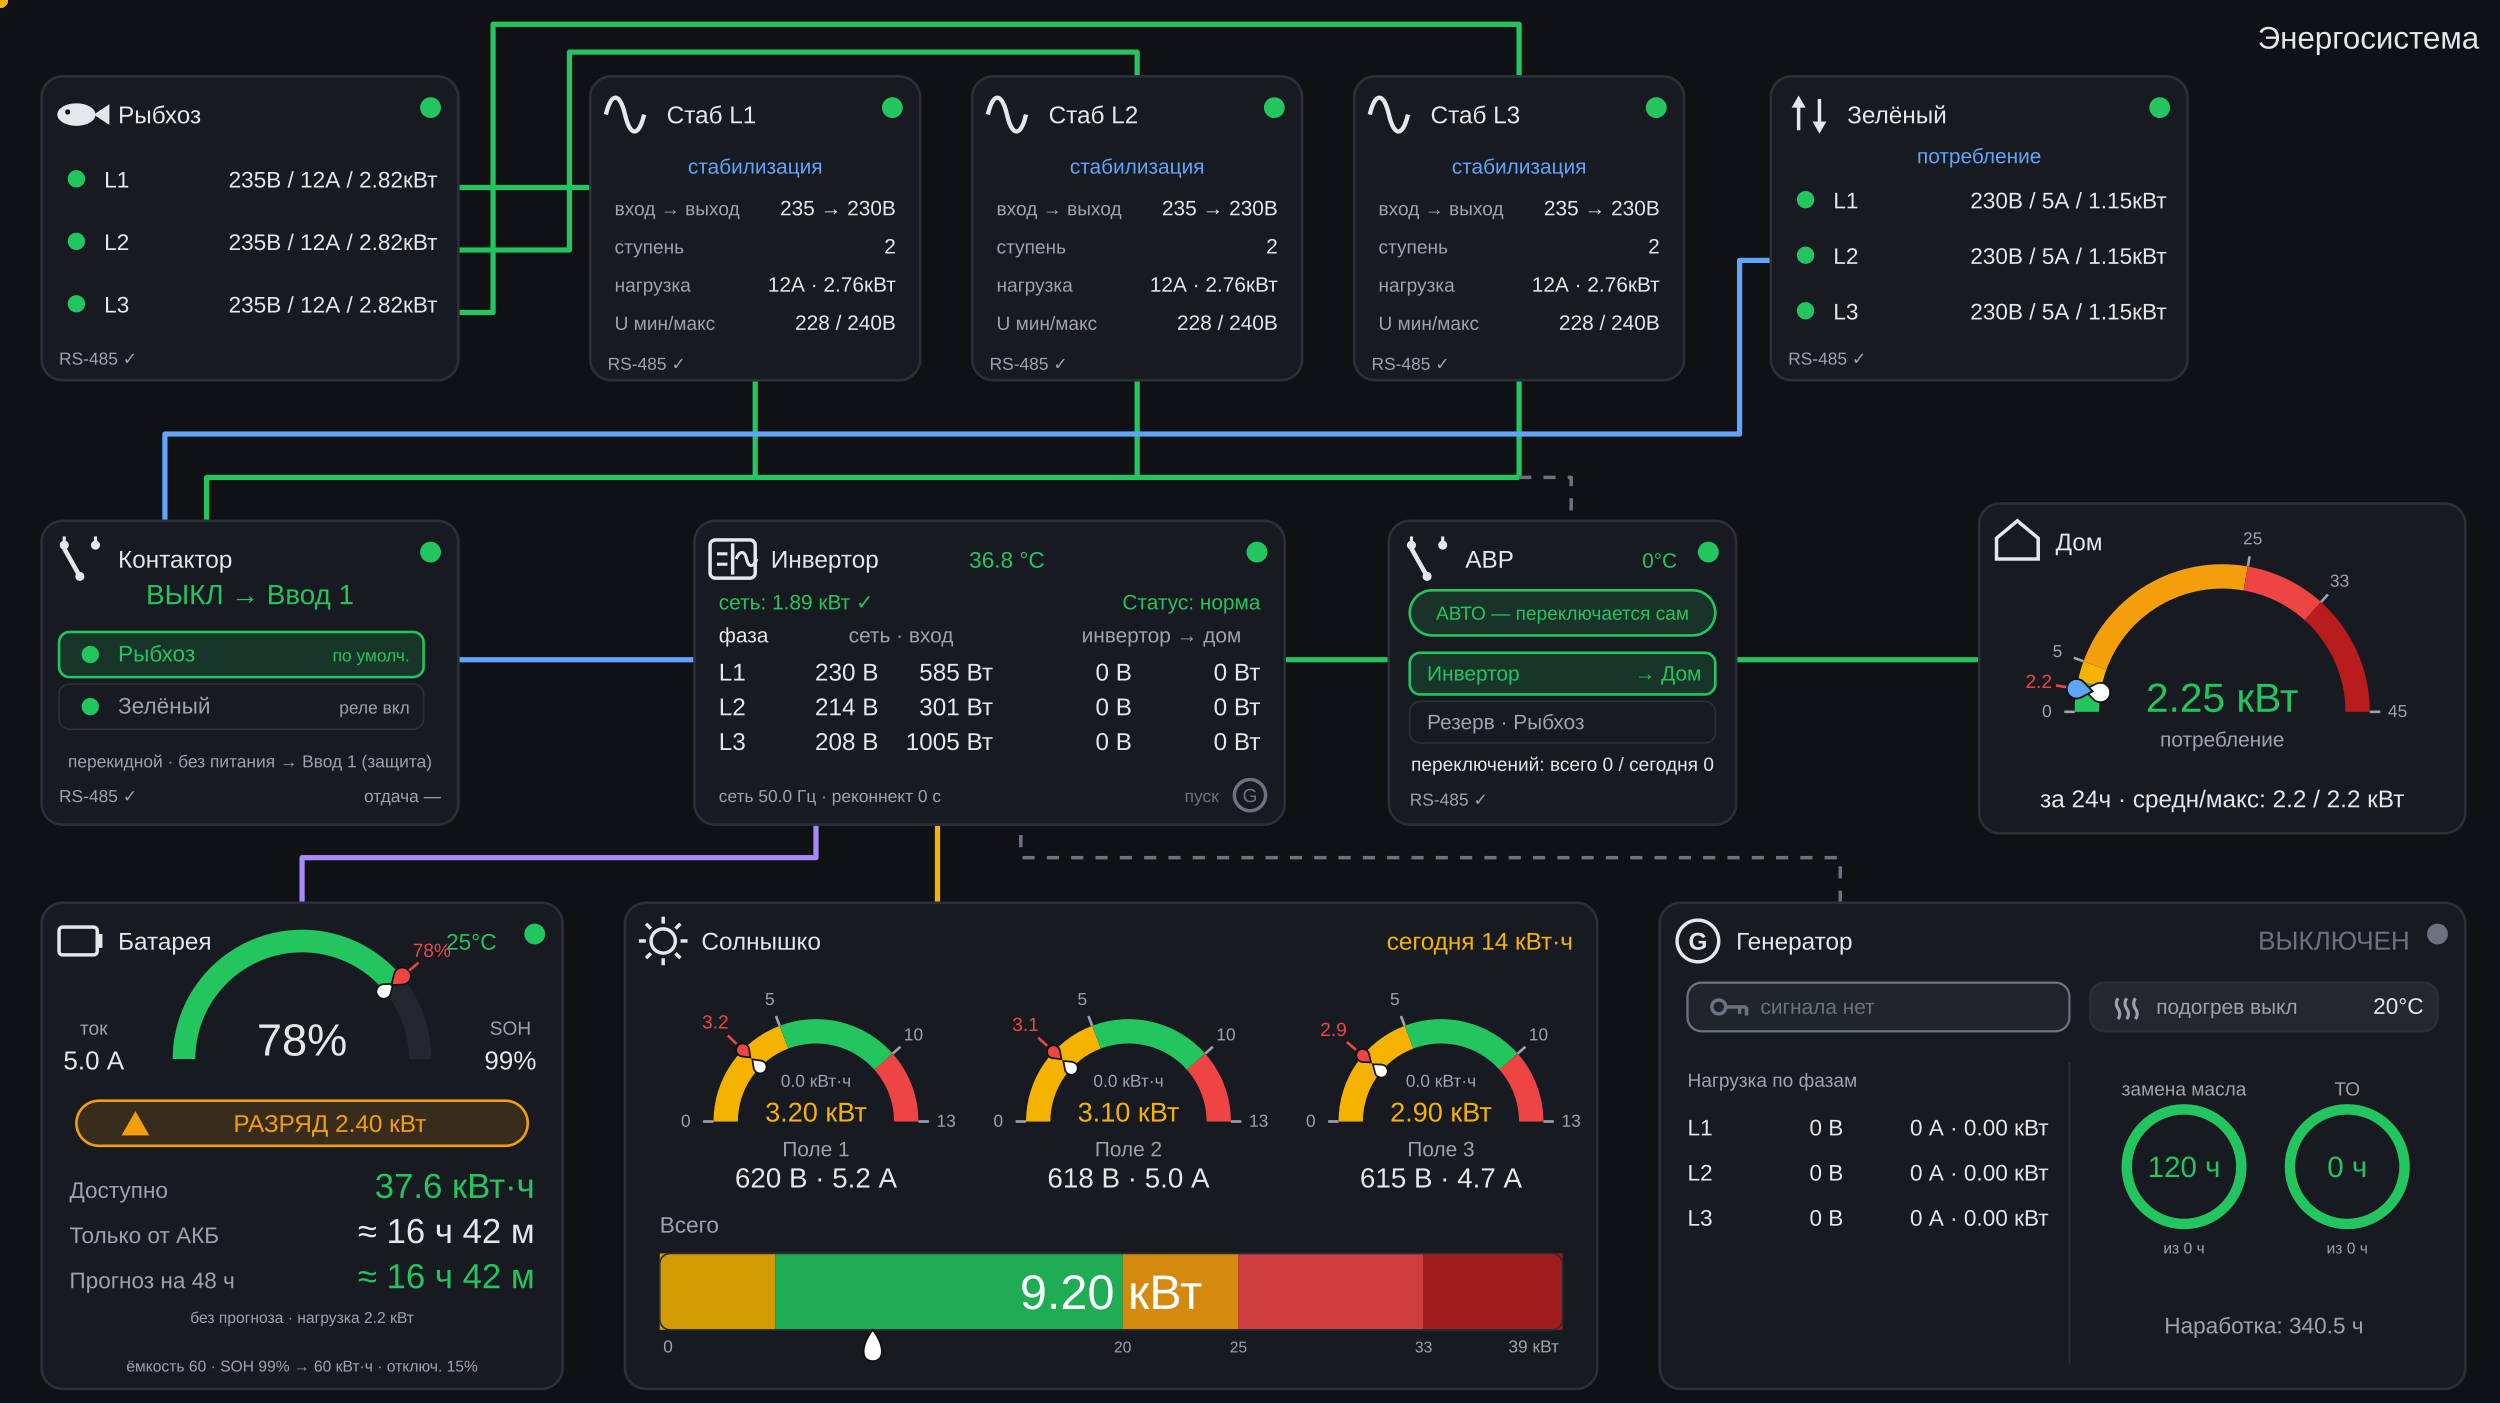
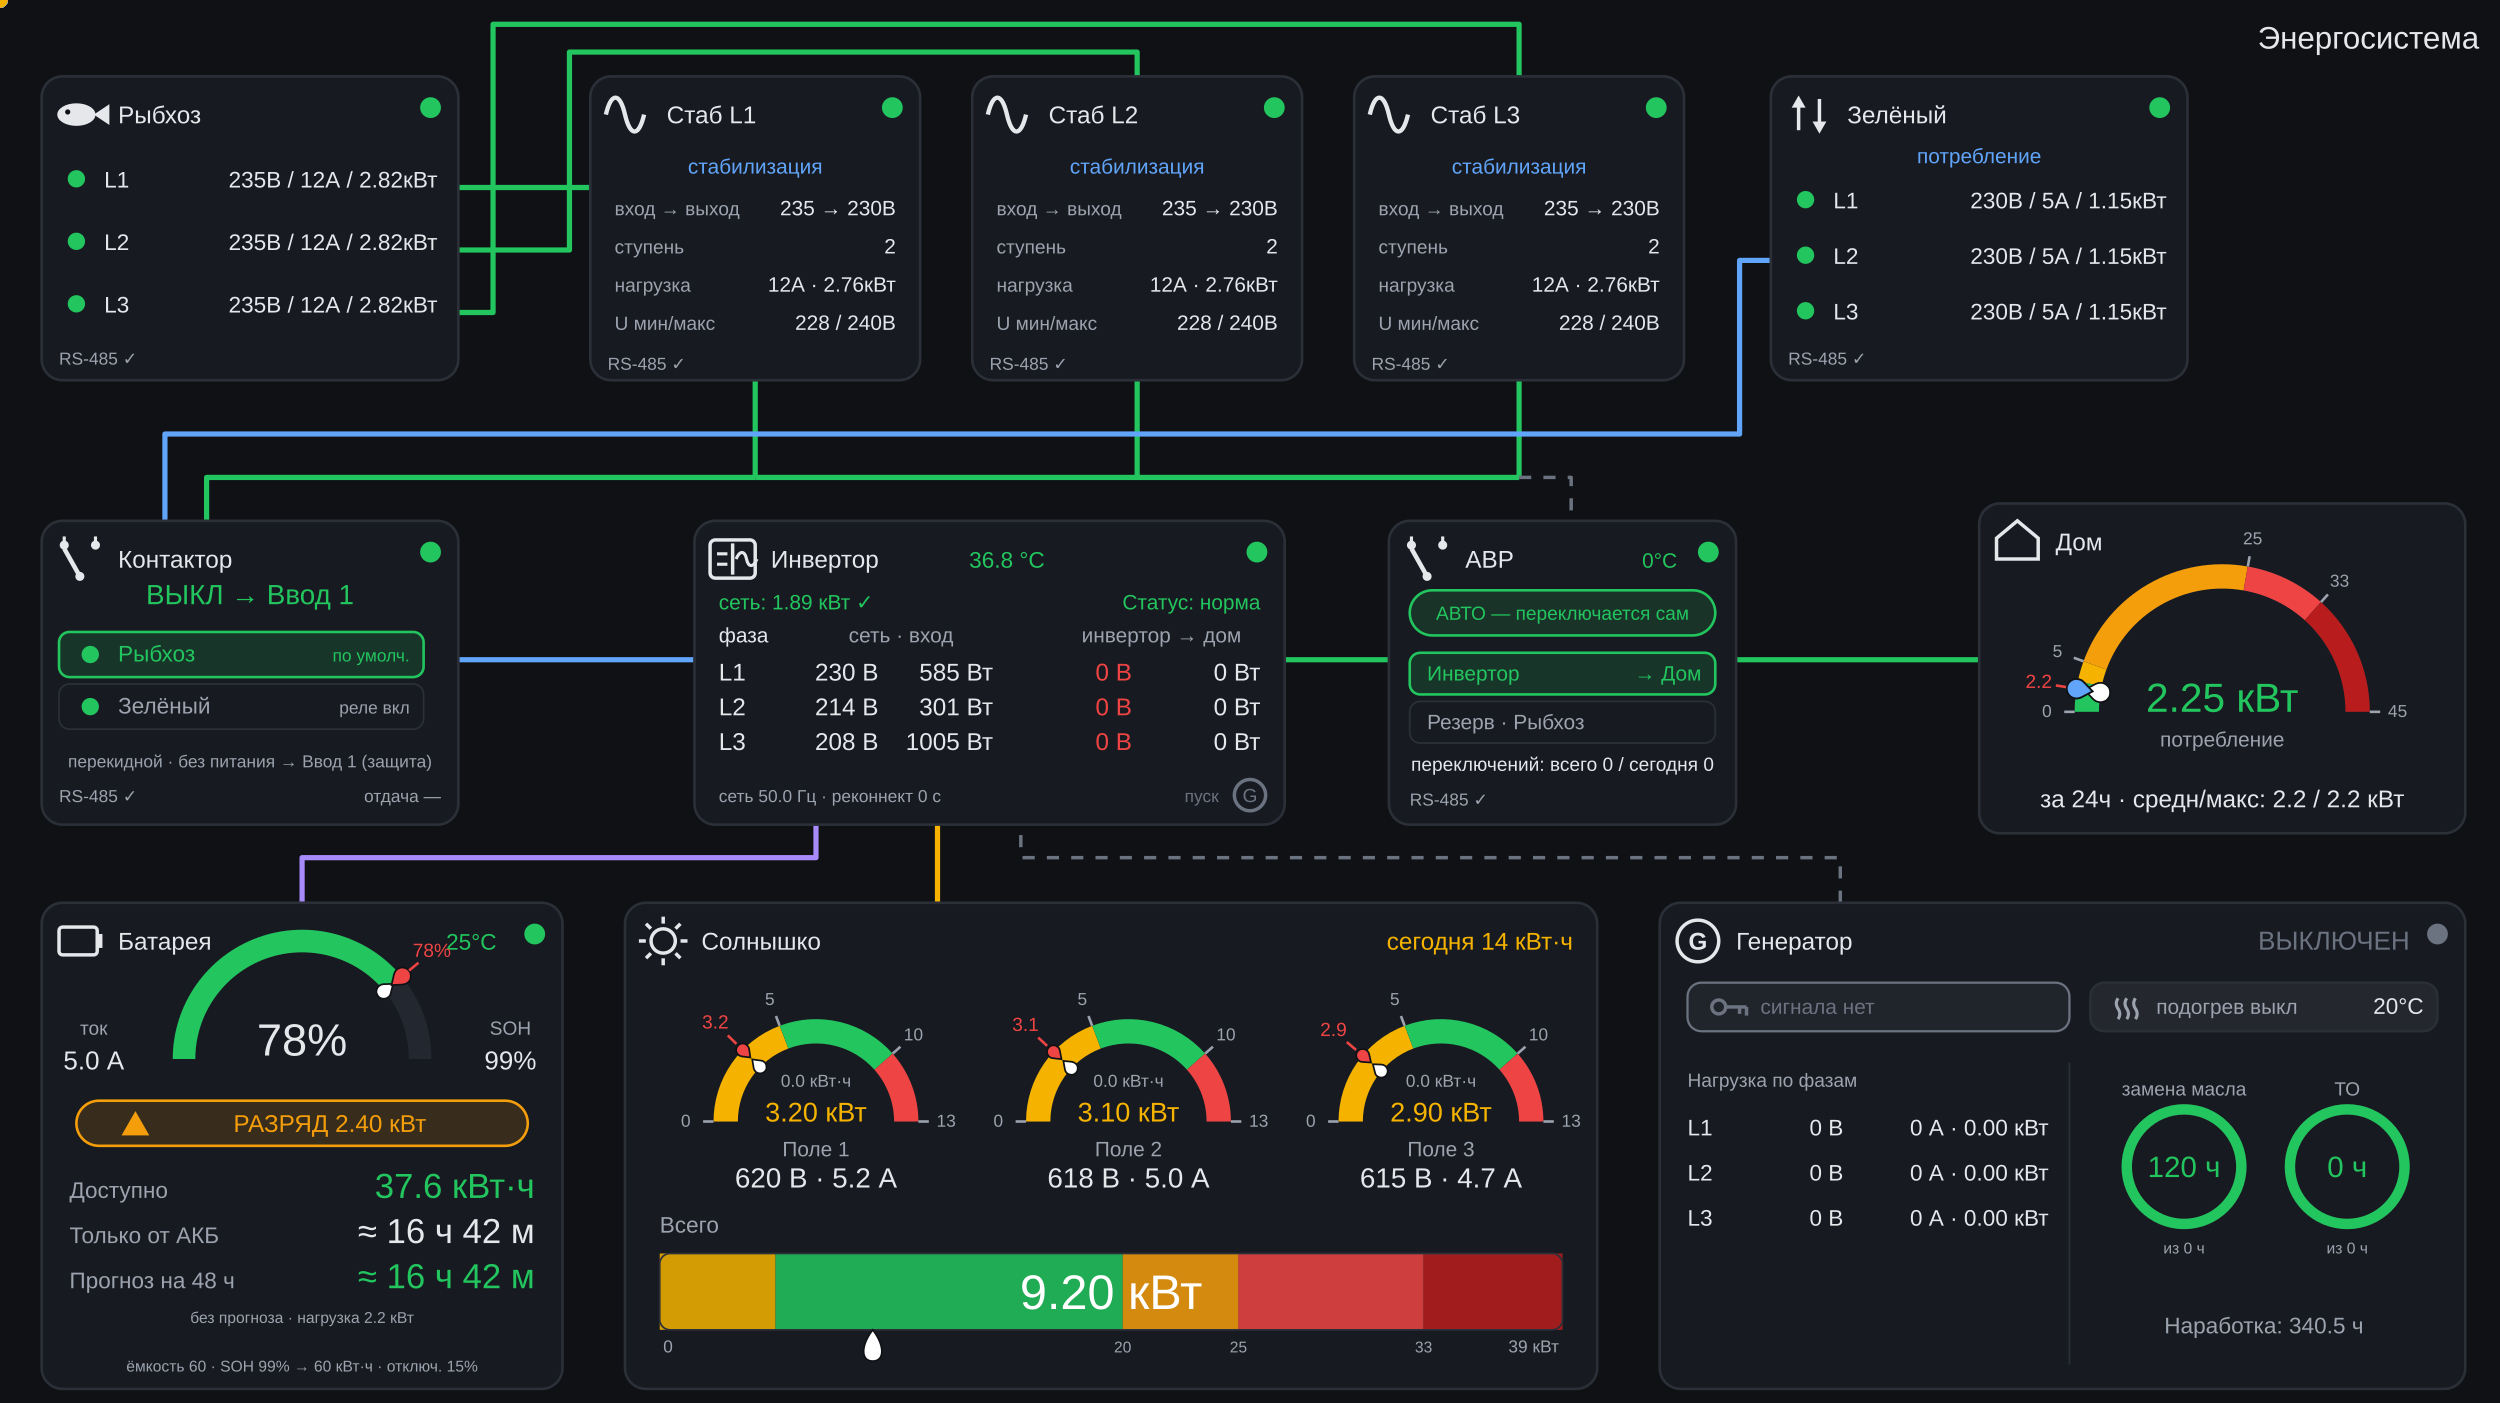
<svg xmlns="http://www.w3.org/2000/svg" viewBox="0 0 1440 808" font-family="Arial,Helvetica,sans-serif">
  <rect x="0" y="0" width="1440" height="830" fill="#0f1115" />
  <text x="1428" y="28" font-size="18" fill="#e5e7eb" text-anchor="end">Энергосистема</text>
  <polyline fill="none" stroke="#22c55e" stroke-width="3" stroke-linejoin="round" points="264,108 340,108 " />
  <circle r="4.5" fill="#22c55e">
    <animateMotion dur="1.46s" repeatCount="indefinite" begin="-0.00s" path="M 264,108 340,108" />
  </circle>
  <polyline fill="none" stroke="#22c55e" stroke-width="3" stroke-linejoin="round" points="264,144 328,144 328,30 655,30 655,44 " />
  <circle r="4.5" fill="#22c55e">
    <animateMotion dur="9.98s" repeatCount="indefinite" begin="-0.00s" path="M 264,144 328,144 328,30 655,30 655,44" />
  </circle>
  <circle r="4.5" fill="#22c55e">
    <animateMotion dur="9.98s" repeatCount="indefinite" begin="-2.00s" path="M 264,144 328,144 328,30 655,30 655,44" />
  </circle>
  <circle r="4.5" fill="#22c55e">
    <animateMotion dur="9.98s" repeatCount="indefinite" begin="-3.99s" path="M 264,144 328,144 328,30 655,30 655,44" />
  </circle>
  <circle r="4.5" fill="#22c55e">
    <animateMotion dur="9.98s" repeatCount="indefinite" begin="-5.99s" path="M 264,144 328,144 328,30 655,30 655,44" />
  </circle>
  <circle r="4.5" fill="#22c55e">
    <animateMotion dur="9.98s" repeatCount="indefinite" begin="-7.98s" path="M 264,144 328,144 328,30 655,30 655,44" />
  </circle>
  <polyline fill="none" stroke="#22c55e" stroke-width="3" stroke-linejoin="round" points="264,180 284,180 284,14 875,14 875,44 " />
  <circle r="4.5" fill="#22c55e">
    <animateMotion dur="15.52s" repeatCount="indefinite" begin="-0.00s" path="M 264,180 284,180 284,14 875,14 875,44" />
  </circle>
  <circle r="4.5" fill="#22c55e">
    <animateMotion dur="15.52s" repeatCount="indefinite" begin="-2.22s" path="M 264,180 284,180 284,14 875,14 875,44" />
  </circle>
  <circle r="4.5" fill="#22c55e">
    <animateMotion dur="15.52s" repeatCount="indefinite" begin="-4.43s" path="M 264,180 284,180 284,14 875,14 875,44" />
  </circle>
  <circle r="4.5" fill="#22c55e">
    <animateMotion dur="15.52s" repeatCount="indefinite" begin="-6.65s" path="M 264,180 284,180 284,14 875,14 875,44" />
  </circle>
  <circle r="4.5" fill="#22c55e">
    <animateMotion dur="15.52s" repeatCount="indefinite" begin="-8.87s" path="M 264,180 284,180 284,14 875,14 875,44" />
  </circle>
  <circle r="4.5" fill="#22c55e">
    <animateMotion dur="15.52s" repeatCount="indefinite" begin="-11.09s" path="M 264,180 284,180 284,14 875,14 875,44" />
  </circle>
  <circle r="4.5" fill="#22c55e">
    <animateMotion dur="15.52s" repeatCount="indefinite" begin="-13.30s" path="M 264,180 284,180 284,14 875,14 875,44" />
  </circle>
  <polyline fill="none" stroke="#22c55e" stroke-width="3" stroke-linejoin="round" points="435,219 435,275 " />
  <circle r="4.5" fill="#22c55e">
    <animateMotion dur="0.92s" repeatCount="indefinite" begin="-0.00s" path="M 435,219 435,275" />
  </circle>
  <polyline fill="none" stroke="#22c55e" stroke-width="3" stroke-linejoin="round" points="655,219 655,275 " />
  <circle r="4.5" fill="#22c55e">
    <animateMotion dur="0.92s" repeatCount="indefinite" begin="-0.00s" path="M 655,219 655,275" />
  </circle>
  <polyline fill="none" stroke="#22c55e" stroke-width="3" stroke-linejoin="round" points="875,219 875,275 " />
  <circle r="4.5" fill="#22c55e">
    <animateMotion dur="0.92s" repeatCount="indefinite" begin="-0.00s" path="M 875,219 875,275" />
  </circle>
  <polyline fill="none" stroke="#22c55e" stroke-width="3" stroke-linejoin="round" points="435,275 875,275 " />
  <polyline fill="none" stroke="#22c55e" stroke-width="3" stroke-linejoin="round" points="435,275 119,275 119,300 " />
  <circle r="4.5" fill="#22c55e">
    <animateMotion dur="5.59s" repeatCount="indefinite" begin="-0.00s" path="M 435,275 119,275 119,300" />
  </circle>
  <circle r="4.5" fill="#22c55e">
    <animateMotion dur="5.59s" repeatCount="indefinite" begin="-1.86s" path="M 435,275 119,275 119,300" />
  </circle>
  <circle r="4.5" fill="#22c55e">
    <animateMotion dur="5.59s" repeatCount="indefinite" begin="-3.73s" path="M 435,275 119,275 119,300" />
  </circle>
  <polyline fill="none" stroke="#6b7280" stroke-width="2" stroke-linejoin="round" stroke-dasharray="7 7" points="875,275 905,275 905,300 " />
  <polyline fill="none" stroke="#60a5fa" stroke-width="3" stroke-linejoin="round" points="1020,150 1002,150 1002,250 95,250 95,300 " />
  <circle r="4.5" fill="#60a5fa">
    <animateMotion dur="20.67s" repeatCount="indefinite" begin="-0.00s" path="M 1020,150 1002,150 1002,250 95,250 95,300" />
  </circle>
  <circle r="4.5" fill="#60a5fa">
    <animateMotion dur="20.67s" repeatCount="indefinite" begin="-2.07s" path="M 1020,150 1002,150 1002,250 95,250 95,300" />
  </circle>
  <circle r="4.5" fill="#60a5fa">
    <animateMotion dur="20.67s" repeatCount="indefinite" begin="-4.13s" path="M 1020,150 1002,150 1002,250 95,250 95,300" />
  </circle>
  <circle r="4.5" fill="#60a5fa">
    <animateMotion dur="20.67s" repeatCount="indefinite" begin="-6.20s" path="M 1020,150 1002,150 1002,250 95,250 95,300" />
  </circle>
  <circle r="4.5" fill="#60a5fa">
    <animateMotion dur="20.67s" repeatCount="indefinite" begin="-8.27s" path="M 1020,150 1002,150 1002,250 95,250 95,300" />
  </circle>
  <circle r="4.5" fill="#60a5fa">
    <animateMotion dur="20.67s" repeatCount="indefinite" begin="-10.34s" path="M 1020,150 1002,150 1002,250 95,250 95,300" />
  </circle>
  <circle r="4.5" fill="#60a5fa">
    <animateMotion dur="20.67s" repeatCount="indefinite" begin="-12.40s" path="M 1020,150 1002,150 1002,250 95,250 95,300" />
  </circle>
  <circle r="4.5" fill="#60a5fa">
    <animateMotion dur="20.67s" repeatCount="indefinite" begin="-14.47s" path="M 1020,150 1002,150 1002,250 95,250 95,300" />
  </circle>
  <circle r="4.5" fill="#60a5fa">
    <animateMotion dur="20.67s" repeatCount="indefinite" begin="-16.54s" path="M 1020,150 1002,150 1002,250 95,250 95,300" />
  </circle>
  <circle r="4.5" fill="#60a5fa">
    <animateMotion dur="20.67s" repeatCount="indefinite" begin="-18.61s" path="M 1020,150 1002,150 1002,250 95,250 95,300" />
  </circle>
  <polyline fill="none" stroke="#60a5fa" stroke-width="3" stroke-linejoin="round" points="264,380 400,380 " />
  <circle r="4.5" fill="#60a5fa">
    <animateMotion dur="2.62s" repeatCount="indefinite" begin="-0.00s" path="M 264,380 400,380" />
  </circle>
  <polyline fill="none" stroke="#22c55e" stroke-width="3" stroke-linejoin="round" points="740,380 800,380 " />
  <circle r="4.5" fill="#22c55e">
    <animateMotion dur="0.86s" repeatCount="indefinite" begin="-0.00s" path="M 740,380 800,380" />
  </circle>
  <polyline fill="none" stroke="#22c55e" stroke-width="3" stroke-linejoin="round" points="1000,380 1140,380 " />
  <circle r="4.5" fill="#22c55e">
    <animateMotion dur="2.30s" repeatCount="indefinite" begin="-0.00s" path="M 1000,380 1140,380" />
  </circle>
  <polyline fill="none" stroke="#a78bfa" stroke-width="3" stroke-linejoin="round" points="174,520 174,494 470,494 470,475 " />
  <circle r="4.5" fill="#a78bfa">
    <animateMotion dur="6.13s" repeatCount="indefinite" begin="-0.00s" path="M 174,520 174,494 470,494 470,475" />
  </circle>
  <circle r="4.5" fill="#a78bfa">
    <animateMotion dur="6.13s" repeatCount="indefinite" begin="-2.04s" path="M 174,520 174,494 470,494 470,475" />
  </circle>
  <circle r="4.5" fill="#a78bfa">
    <animateMotion dur="6.13s" repeatCount="indefinite" begin="-4.09s" path="M 174,520 174,494 470,494 470,475" />
  </circle>
  <polyline fill="none" stroke="#f5b300" stroke-width="3" stroke-linejoin="round" points="540,520 540,475 " />
  <circle r="4.5" fill="#f5b300">
    <animateMotion dur="0.39s" repeatCount="indefinite" begin="-0.00s" path="M 540,520 540,475" />
  </circle>
  <polyline fill="none" stroke="#6b7280" stroke-width="2" stroke-linejoin="round" stroke-dasharray="7 7" points="1060,520 1060,494 588,494 588,475 " />
  <rect x="24" y="44" width="240" height="175" rx="12" fill="#171a20" stroke="#2b2f38" stroke-width="1.5" />
  <g fill="#e5e7eb">
    <ellipse cx="44" cy="66" rx="11" ry="6.5" />
    <polygon points="54,66 63,60 63,72" />
  </g>
  <circle cx="39" cy="64.5" r="1.5" fill="#0f1115" />
  <text x="68" y="71" font-size="14" fill="#e5e7eb" text-anchor="start">Рыбхоз</text>
  <circle cx="248" cy="62" r="6" fill="#22c55e" />
  <circle cx="44" cy="103" r="5" fill="#22c55e" />
  <text x="60" y="108" font-size="13" fill="#e5e7eb" text-anchor="start">L1</text>
  <text x="252" y="108" font-size="13" fill="#e5e7eb" text-anchor="end">235В / 12А / 2.82кВт</text>
  <circle cx="44" cy="139" r="5" fill="#22c55e" />
  <text x="60" y="144" font-size="13" fill="#e5e7eb" text-anchor="start">L2</text>
  <text x="252" y="144" font-size="13" fill="#e5e7eb" text-anchor="end">235В / 12А / 2.82кВт</text>
  <circle cx="44" cy="175" r="5" fill="#22c55e" />
  <text x="60" y="180" font-size="13" fill="#e5e7eb" text-anchor="start">L3</text>
  <text x="252" y="180" font-size="13" fill="#e5e7eb" text-anchor="end">235В / 12А / 2.82кВт</text>
  <text x="34" y="210" font-size="10" fill="#9ca3af" text-anchor="start">RS-485 ✓</text>
  <rect x="340" y="44" width="190" height="175" rx="12" fill="#171a20" stroke="#2b2f38" stroke-width="1.5" />
  <path d="M 349 66 c 3,-13 8,-13 11,0 c 3,13 8,13 11,0" fill="none" stroke="#e5e7eb" stroke-width="2.5" />
  <text x="384" y="71" font-size="14" fill="#e5e7eb" text-anchor="start">Стаб L1</text>
  <circle cx="514" cy="62" r="6" fill="#22c55e" />
  <text x="350" y="213" font-size="10" fill="#9ca3af" text-anchor="start">RS-485 ✓</text>
  <text x="435" y="100" font-size="12" fill="#60a5fa" text-anchor="middle">стабилизация</text>
  <text x="354" y="124" font-size="11" fill="#9ca3af" text-anchor="start">вход → выход</text>
  <text x="516" y="124" font-size="12" fill="#e5e7eb" text-anchor="end">235 → 230В</text>
  <text x="354" y="146" font-size="11" fill="#9ca3af" text-anchor="start">ступень</text>
  <text x="516" y="146" font-size="12" fill="#e5e7eb" text-anchor="end">2</text>
  <text x="354" y="168" font-size="11" fill="#9ca3af" text-anchor="start">нагрузка</text>
  <text x="516" y="168" font-size="12" fill="#e5e7eb" text-anchor="end">12А · 2.76кВт</text>
  <text x="354" y="190" font-size="11" fill="#9ca3af" text-anchor="start">U мин/макс</text>
  <text x="516" y="190" font-size="12" fill="#e5e7eb" text-anchor="end">228 / 240В</text>
  <rect x="560" y="44" width="190" height="175" rx="12" fill="#171a20" stroke="#2b2f38" stroke-width="1.5" />
  <path d="M 569 66 c 3,-13 8,-13 11,0 c 3,13 8,13 11,0" fill="none" stroke="#e5e7eb" stroke-width="2.5" />
  <text x="604" y="71" font-size="14" fill="#e5e7eb" text-anchor="start">Стаб L2</text>
  <circle cx="734" cy="62" r="6" fill="#22c55e" />
  <text x="570" y="213" font-size="10" fill="#9ca3af" text-anchor="start">RS-485 ✓</text>
  <text x="655" y="100" font-size="12" fill="#60a5fa" text-anchor="middle">стабилизация</text>
  <text x="574" y="124" font-size="11" fill="#9ca3af" text-anchor="start">вход → выход</text>
  <text x="736" y="124" font-size="12" fill="#e5e7eb" text-anchor="end">235 → 230В</text>
  <text x="574" y="146" font-size="11" fill="#9ca3af" text-anchor="start">ступень</text>
  <text x="736" y="146" font-size="12" fill="#e5e7eb" text-anchor="end">2</text>
  <text x="574" y="168" font-size="11" fill="#9ca3af" text-anchor="start">нагрузка</text>
  <text x="736" y="168" font-size="12" fill="#e5e7eb" text-anchor="end">12А · 2.76кВт</text>
  <text x="574" y="190" font-size="11" fill="#9ca3af" text-anchor="start">U мин/макс</text>
  <text x="736" y="190" font-size="12" fill="#e5e7eb" text-anchor="end">228 / 240В</text>
  <rect x="780" y="44" width="190" height="175" rx="12" fill="#171a20" stroke="#2b2f38" stroke-width="1.5" />
  <path d="M 789 66 c 3,-13 8,-13 11,0 c 3,13 8,13 11,0" fill="none" stroke="#e5e7eb" stroke-width="2.5" />
  <text x="824" y="71" font-size="14" fill="#e5e7eb" text-anchor="start">Стаб L3</text>
  <circle cx="954" cy="62" r="6" fill="#22c55e" />
  <text x="790" y="213" font-size="10" fill="#9ca3af" text-anchor="start">RS-485 ✓</text>
  <text x="875" y="100" font-size="12" fill="#60a5fa" text-anchor="middle">стабилизация</text>
  <text x="794" y="124" font-size="11" fill="#9ca3af" text-anchor="start">вход → выход</text>
  <text x="956" y="124" font-size="12" fill="#e5e7eb" text-anchor="end">235 → 230В</text>
  <text x="794" y="146" font-size="11" fill="#9ca3af" text-anchor="start">ступень</text>
  <text x="956" y="146" font-size="12" fill="#e5e7eb" text-anchor="end">2</text>
  <text x="794" y="168" font-size="11" fill="#9ca3af" text-anchor="start">нагрузка</text>
  <text x="956" y="168" font-size="12" fill="#e5e7eb" text-anchor="end">12А · 2.76кВт</text>
  <text x="794" y="190" font-size="11" fill="#9ca3af" text-anchor="start">U мин/макс</text>
  <text x="956" y="190" font-size="12" fill="#e5e7eb" text-anchor="end">228 / 240В</text>
  <rect x="1020" y="44" width="240" height="175" rx="12" fill="#171a20" stroke="#2b2f38" stroke-width="1.5" />
  <line x1="1036" y1="75" x2="1036" y2="60" stroke="#e5e7eb" stroke-width="2" />
  <polygon points="1036,55 1032,62 1040,62" fill="#e5e7eb" />
  <line x1="1048" y1="57" x2="1048" y2="72" stroke="#e5e7eb" stroke-width="2" />
  <polygon points="1048,77 1052,70 1044,70" fill="#e5e7eb" />
  <text x="1064" y="71" font-size="14" fill="#e5e7eb" text-anchor="start">Зелёный</text>
  <circle cx="1244" cy="62" r="6" fill="#22c55e" />
  <text x="1140" y="94" font-size="12" fill="#60a5fa" text-anchor="middle">потребление</text>
  <circle cx="1040" cy="115" r="5" fill="#22c55e" />
  <text x="1056" y="120" font-size="13" fill="#e5e7eb" text-anchor="start">L1</text>
  <text x="1248" y="120" font-size="13" fill="#e5e7eb" text-anchor="end">230В / 5А / 1.15кВт</text>
  <circle cx="1040" cy="147" r="5" fill="#22c55e" />
  <text x="1056" y="152" font-size="13" fill="#e5e7eb" text-anchor="start">L2</text>
  <text x="1248" y="152" font-size="13" fill="#e5e7eb" text-anchor="end">230В / 5А / 1.15кВт</text>
  <circle cx="1040" cy="179" r="5" fill="#22c55e" />
  <text x="1056" y="184" font-size="13" fill="#e5e7eb" text-anchor="start">L3</text>
  <text x="1248" y="184" font-size="13" fill="#e5e7eb" text-anchor="end">230В / 5А / 1.15кВт</text>
  <text x="1030" y="210" font-size="10" fill="#9ca3af" text-anchor="start">RS-485 ✓</text>
  <rect x="24" y="300" width="240" height="175" rx="12" fill="#171a20" stroke="#2b2f38" stroke-width="1.5" />
  <circle cx="37" cy="314" r="2.6" fill="#e5e7eb" />
  <circle cx="55" cy="314" r="2.6" fill="#e5e7eb" />
  <circle cx="46" cy="332" r="2.6" fill="#e5e7eb" />
  <line x1="37" y1="314" x2="37" y2="309" stroke="#e5e7eb" stroke-width="1.8" />
  <line x1="55" y1="314" x2="55" y2="309" stroke="#e5e7eb" stroke-width="1.8" />
  <line x1="46" y1="332" x2="37" y2="316" stroke="#e5e7eb" stroke-width="2.6" />
  <text x="68" y="327" font-size="14" fill="#e5e7eb" text-anchor="start">Контактор</text>
  <circle cx="248" cy="318" r="6" fill="#22c55e" />
  <text x="144" y="348" font-size="16" fill="#22c55e" text-anchor="middle">ВЫКЛ → Ввод 1</text>
  <rect x="34" y="364" width="210" height="26" rx="6" fill="#22c55e" fill-opacity="0.16" stroke="#22c55e" stroke-width="1.5" />
  <circle cx="52" cy="377" r="5" fill="#22c55e" />
  <text x="68" y="381" font-size="13" fill="#22c55e" text-anchor="start">Рыбхоз</text>
  <text x="236" y="381" font-size="10" fill="#22c55e" text-anchor="end">по умолч.</text>
  <rect x="34" y="394" width="210" height="26" rx="6" fill="none" stroke="#2b2f38" stroke-width="1" />
  <circle cx="52" cy="407" r="5" fill="#22c55e" />
  <text x="68" y="411" font-size="13" fill="#9ca3af" text-anchor="start">Зелёный</text>
  <text x="236" y="411" font-size="10" fill="#9ca3af" text-anchor="end">реле вкл</text>
  <text x="144" y="442" font-size="10" fill="#9ca3af" text-anchor="middle">перекидной · без питания → Ввод 1 (защита)</text>
  <text x="34" y="462" font-size="10" fill="#9ca3af" text-anchor="start">RS-485 ✓</text>
  <text x="254" y="462" font-size="10" fill="#9ca3af" text-anchor="end">отдача —</text>
  <rect x="400" y="300" width="340" height="175" rx="12" fill="#171a20" stroke="#2b2f38" stroke-width="1.5" />
  <rect x="409" y="311" width="26" height="22" rx="3" fill="none" stroke="#e5e7eb" stroke-width="2" />
  <line x1="422" y1="313" x2="422" y2="331" stroke="#e5e7eb" stroke-width="2" />
  <path d="M 424 322 c 2,-5 5,-5 6,0 c 1,5 4,5 6,0" fill="none" stroke="#e5e7eb" stroke-width="1.8" />
  <line x1="413" y1="319" x2="419" y2="319" stroke="#e5e7eb" stroke-width="1.8" />
  <line x1="413" y1="325" x2="419" y2="325" stroke="#e5e7eb" stroke-width="1.8" />
  <text x="444" y="327" font-size="14" fill="#e5e7eb" text-anchor="start">Инвертор</text>
  <circle cx="724" cy="318" r="6" fill="#22c55e" />
  <text x="580" y="327" font-size="13" fill="#22c55e" text-anchor="middle">36.8 °C</text>
  <text x="414" y="351" font-size="12" fill="#22c55e" text-anchor="start">сеть: 1.89 кВт ✓</text>
  <text x="726" y="351" font-size="12" fill="#22c55e" text-anchor="end">Статус: норма</text>
  <text x="414" y="370" font-size="12" fill="#e5e7eb" text-anchor="start">фаза</text>
  <text x="519" y="370" font-size="12" fill="#9ca3af" text-anchor="middle">сеть · вход</text>
  <text x="669" y="370" font-size="12" fill="#9ca3af" text-anchor="middle">инвертор → дом</text>
  <text x="414" y="392" font-size="14" fill="#e5e7eb" text-anchor="start">L1</text>
  <text x="506" y="392" font-size="14" fill="#e5e7eb" text-anchor="end">230 В</text>
  <text x="572" y="392" font-size="14" fill="#e5e7eb" text-anchor="end">585 Вт</text>
-   <text x="652" y="392" font-size="14" fill="#e5e7eb" text-anchor="end">0 В</text>
+   <text x="652" y="392" font-size="14" fill="#ef4444" text-anchor="end">0 В</text>
  <text x="726" y="392" font-size="14" fill="#e5e7eb" text-anchor="end">0 Вт</text>
  <text x="414" y="412" font-size="14" fill="#e5e7eb" text-anchor="start">L2</text>
  <text x="506" y="412" font-size="14" fill="#e5e7eb" text-anchor="end">214 В</text>
  <text x="572" y="412" font-size="14" fill="#e5e7eb" text-anchor="end">301 Вт</text>
-   <text x="652" y="412" font-size="14" fill="#e5e7eb" text-anchor="end">0 В</text>
+   <text x="652" y="412" font-size="14" fill="#ef4444" text-anchor="end">0 В</text>
  <text x="726" y="412" font-size="14" fill="#e5e7eb" text-anchor="end">0 Вт</text>
  <text x="414" y="432" font-size="14" fill="#e5e7eb" text-anchor="start">L3</text>
  <text x="506" y="432" font-size="14" fill="#e5e7eb" text-anchor="end">208 В</text>
  <text x="572" y="432" font-size="14" fill="#e5e7eb" text-anchor="end">1005 Вт</text>
-   <text x="652" y="432" font-size="14" fill="#e5e7eb" text-anchor="end">0 В</text>
+   <text x="652" y="432" font-size="14" fill="#ef4444" text-anchor="end">0 В</text>
  <text x="726" y="432" font-size="14" fill="#e5e7eb" text-anchor="end">0 Вт</text>
  <text x="414" y="462" font-size="10" fill="#9ca3af" text-anchor="start">сеть 50.0 Гц · реконнект 0 с</text>
  <text x="702" y="462" font-size="10" fill="#6b7280" text-anchor="end">пуск</text>
  <circle cx="720" cy="458" r="9" fill="none" stroke="#6b7280" stroke-width="2" />
  <text x="720" y="462" font-size="11" fill="#6b7280" text-anchor="middle">G</text>
  <rect x="800" y="300" width="200" height="175" rx="12" fill="#171a20" stroke="#2b2f38" stroke-width="1.5" />
  <circle cx="813" cy="314" r="2.6" fill="#e5e7eb" />
  <circle cx="831" cy="314" r="2.6" fill="#e5e7eb" />
  <circle cx="822" cy="332" r="2.6" fill="#e5e7eb" />
  <line x1="813" y1="314" x2="813" y2="309" stroke="#e5e7eb" stroke-width="1.8" />
  <line x1="831" y1="314" x2="831" y2="309" stroke="#e5e7eb" stroke-width="1.8" />
  <line x1="822" y1="332" x2="813" y2="316" stroke="#e5e7eb" stroke-width="2.6" />
  <text x="844" y="327" font-size="14" fill="#e5e7eb" text-anchor="start">АВР</text>
  <circle cx="984" cy="318" r="6" fill="#22c55e" />
  <text x="966" y="327" font-size="12" fill="#22c55e" text-anchor="end">0°C</text>
  <rect x="812" y="340" width="176" height="26" rx="13" fill="#22c55e" fill-opacity="0.15" stroke="#22c55e" stroke-width="1.5" />
  <text x="900" y="357" font-size="11" fill="#22c55e" text-anchor="middle">АВТО — переключается сам</text>
  <rect x="812" y="376" width="176" height="24" rx="6" fill="#22c55e" fill-opacity="0.16" stroke="#22c55e" stroke-width="1.5" />
  <text x="822" y="392" font-size="12" fill="#22c55e" text-anchor="start">Инвертор</text>
  <text x="980" y="392" font-size="12" fill="#22c55e" text-anchor="end">→ Дом</text>
  <rect x="812" y="404" width="176" height="24" rx="6" fill="none" stroke="#2b2f38" stroke-width="1" />
  <text x="822" y="420" font-size="12" fill="#9ca3af" text-anchor="start">Резерв · Рыбхоз</text>
  <text x="900" y="444" font-size="11" fill="#e5e7eb" text-anchor="middle">переключений: всего 0 / сегодня 0</text>
  <text x="812" y="464" font-size="10" fill="#9ca3af" text-anchor="start">RS-485 ✓</text>
  <rect x="1140" y="290" width="280" height="190" rx="12" fill="#171a20" stroke="#2b2f38" stroke-width="1.5" />
  <path d="M 1150 322 L 1150 310 L 1162 300 L 1174 310 L 1174 322 Z" fill="none" stroke="#e5e7eb" stroke-width="2" />
  <text x="1184" y="317" font-size="14" fill="#e5e7eb" text-anchor="start">Дом</text>
  <path fill="none" stroke="#23272f" stroke-width="14" stroke-linecap="butt" d="M 1202.0 410.0 A 78 78 0 0 1 1358.0 410.0" />
  <path fill="none" stroke="#22c55e" stroke-width="14" stroke-linecap="butt" d="M 1202.0 410.0 A 78 78 0 0 1 1203.7 393.8" />
  <path fill="none" stroke="#f5b300" stroke-width="14" stroke-linecap="butt" d="M 1203.7 393.8 A 78 78 0 0 1 1206.7 383.3" />
  <path fill="none" stroke="#f59e0b" stroke-width="14" stroke-linecap="butt" d="M 1206.7 383.3 A 78 78 0 0 1 1293.5 333.2" />
  <path fill="none" stroke="#ef4444" stroke-width="14" stroke-linecap="butt" d="M 1293.5 333.2 A 78 78 0 0 1 1332.2 352.0" />
  <path fill="none" stroke="#b91c1c" stroke-width="14" stroke-linecap="butt" d="M 1332.2 352.0 A 78 78 0 0 1 1358.0 410.0" />
  <path d="M 1200.6,397.4 L 1207.2,393.9 L 1208.7,393.4 L 1210.3,393.3 L 1211.8,393.6 L 1213.1,394.3 L 1214.3,395.4 L 1215.1,396.7 L 1215.4,398.2 L 1215.4,399.8 L 1215.0,401.3 L 1214.1,402.6 L 1213.0,403.6 L 1211.6,404.2 L 1210.0,404.5 L 1208.5,404.3 L 1207.1,403.8 L 1205.8,402.8 Z" fill="#ffffff" stroke="#0f1115" stroke-width="1" />
  <text x="1280" y="410" font-size="23.4" fill="#22c55e" text-anchor="middle">2.25 кВт</text>
  <text x="1280" y="430" font-size="12" fill="#9ca3af" text-anchor="middle">потребление</text>
  <polyline fill="none" stroke="#9ca3af" stroke-width="1.5" stroke-linejoin="round" points="1195,410 1189,410 " />
  <text x="1179" y="413" font-size="10" fill="#9ca3af" text-anchor="middle">0</text>
  <polyline fill="none" stroke="#9ca3af" stroke-width="1.5" stroke-linejoin="round" points="1200.126,380.928 1194.488,378.876 " />
  <text x="1185.091" y="378.456" font-size="10" fill="#9ca3af" text-anchor="middle">5</text>
  <polyline fill="none" stroke="#9ca3af" stroke-width="1.5" stroke-linejoin="round" points="1294.76,326.291 1295.802,320.382 " />
  <text x="1297.538" y="313.534" font-size="10" fill="#9ca3af" text-anchor="middle">25</text>
  <polyline fill="none" stroke="#9ca3af" stroke-width="1.5" stroke-linejoin="round" points="1336.876,346.833 1340.891,342.374 " />
  <text x="1347.582" y="337.942" font-size="10" fill="#9ca3af" text-anchor="middle">33</text>
  <polyline fill="none" stroke="#9ca3af" stroke-width="1.5" stroke-linejoin="round" points="1365,410 1371,410 " />
  <text x="1381" y="413" font-size="10" fill="#9ca3af" text-anchor="middle">45</text>
  <path d="M 1205.3,398.2 L 1198.7,401.7 L 1197.2,402.2 L 1195.7,402.3 L 1194.2,402.0 L 1192.8,401.3 L 1191.7,400.2 L 1190.9,398.9 L 1190.5,397.4 L 1190.5,395.8 L 1191.0,394.3 L 1191.8,393.0 L 1193.0,392.0 L 1194.4,391.3 L 1195.9,391.1 L 1197.4,391.3 L 1198.9,391.8 L 1200.1,392.8 Z" fill="#ef4444" stroke="#0f1115" stroke-width="1" />
  <polyline fill="none" stroke="#ef4444" stroke-width="1.5" stroke-linejoin="round" points="1191.108,395.921 1184.194,394.826 " />
  <text x="1174.317" y="396.262" font-size="11" fill="#ef4444" text-anchor="middle">2.2</text>
  <path d="M 1205.3,398.2 L 1198.7,401.7 L 1197.2,402.2 L 1195.7,402.3 L 1194.2,402.0 L 1192.8,401.3 L 1191.7,400.2 L 1190.9,398.9 L 1190.5,397.4 L 1190.5,395.8 L 1191.0,394.3 L 1191.8,393.0 L 1193.0,392.0 L 1194.4,391.3 L 1195.9,391.1 L 1197.4,391.3 L 1198.9,391.8 L 1200.1,392.8 Z" fill="#60a5fa" stroke="#0f1115" stroke-width="1" />
  <text x="1280" y="465" font-size="14" fill="#e5e7eb" text-anchor="middle">за 24ч · средн/макс: 2.2 / 2.2 кВт</text>
  <rect x="24" y="520" width="300" height="280" rx="12" fill="#171a20" stroke="#2b2f38" stroke-width="1.5" />
  <rect x="34" y="534" width="22" height="16" rx="2" fill="none" stroke="#e5e7eb" stroke-width="2" />
  <rect x="56" y="538" width="3" height="8" fill="#e5e7eb" />
  <text x="68" y="547" font-size="14" fill="#e5e7eb" text-anchor="start">Батарея</text>
  <circle cx="308" cy="538" r="6" fill="#22c55e" />
  <text x="286" y="547" font-size="13" fill="#22c55e" text-anchor="end">25°C</text>
  <path fill="none" stroke="#23272f" stroke-width="13" stroke-linecap="butt" d="M 106.0 610.0 A 68 68 0 0 1 242.0 610.0" />
  <path fill="none" stroke="#22c55e" stroke-width="13" stroke-linecap="butt" d="M 106.0 610.0 A 68 68 0 0 1 226.4 566.7" />
  <path d="M 226.4,566.7 L 225.1,572.1 L 224.7,573.2 L 224.0,574.1 L 223.0,574.8 L 221.9,575.2 L 220.8,575.3 L 219.7,575.1 L 218.6,574.6 L 217.8,573.8 L 217.2,572.8 L 216.8,571.7 L 216.8,570.5 L 217.2,569.4 L 217.8,568.4 L 218.6,567.7 L 219.7,567.1 L 220.8,566.9 Z" fill="#ffffff" stroke="#0f1115" stroke-width="1" />
  <path d="M 225.5,567.4 L 227.0,561.0 L 227.5,559.8 L 228.3,558.7 L 229.4,557.9 L 230.7,557.4 L 232.0,557.3 L 233.4,557.6 L 234.6,558.2 L 235.6,559.1 L 236.3,560.2 L 236.6,561.5 L 236.6,562.9 L 236.3,564.2 L 235.6,565.3 L 234.6,566.2 L 233.3,566.8 L 232.0,567.1 Z" fill="#ef4444" stroke="#0f1115" stroke-width="1" />
  <polyline fill="none" stroke="#ef4444" stroke-width="1.5" stroke-linejoin="round" points="235.641,559.006 241.035,554.544 " />
  <text x="248.74" y="551.17" font-size="11" fill="#ef4444" text-anchor="middle">78%</text>
  <text x="174" y="608" font-size="26" fill="#e5e7eb" text-anchor="middle">78%</text>
  <text x="54" y="596" font-size="11" fill="#9ca3af" text-anchor="middle">ток</text>
  <text x="54" y="616" font-size="15" fill="#e5e7eb" text-anchor="middle">5.0 А</text>
  <text x="294" y="596" font-size="11" fill="#9ca3af" text-anchor="middle">SOH</text>
  <text x="294" y="616" font-size="15" fill="#e5e7eb" text-anchor="middle">99%</text>
  <rect x="44" y="634" width="260" height="26" rx="13" fill="#f59e0b" fill-opacity="0.15" stroke="#f59e0b" stroke-width="1.5" />
  <polygon points="70,654 78,640 86,654" fill="#f59e0b" />
  <text x="190" y="652" font-size="14" fill="#f59e0b" text-anchor="middle">РАЗРЯД 2.40 кВт</text>
  <text x="40" y="690" font-size="13" fill="#9ca3af" text-anchor="start">Доступно</text>
  <text x="308" y="690" font-size="20" fill="#22c55e" text-anchor="end">37.6 кВт·ч</text>
  <text x="40" y="716" font-size="13" fill="#9ca3af" text-anchor="start">Только от АКБ</text>
  <text x="308" y="716" font-size="20" fill="#e5e7eb" text-anchor="end">≈ 16 ч 42 м</text>
  <text x="40" y="742" font-size="13" fill="#9ca3af" text-anchor="start">Прогноз на 48 ч</text>
  <text x="308" y="742" font-size="20" fill="#22c55e" text-anchor="end">≈ 16 ч 42 м</text>
  <text x="174" y="762" font-size="9" fill="#9ca3af" text-anchor="middle">без прогноза · нагрузка 2.2 кВт</text>
  <text x="174" y="790" font-size="9" fill="#9ca3af" text-anchor="middle">ёмкость 60 · SOH 99% → 60 кВт·ч · отключ. 15%</text>
  <rect x="360" y="520" width="560" height="280" rx="12" fill="#171a20" stroke="#2b2f38" stroke-width="1.5" />
  <circle cx="382" cy="542" r="7" fill="none" stroke="#e5e7eb" stroke-width="2" />
  <line x1="392.0" y1="542.0" x2="396.0" y2="542.0" stroke="#e5e7eb" stroke-width="2" />
  <line x1="389.1" y1="534.9" x2="391.9" y2="532.1" stroke="#e5e7eb" stroke-width="2" />
  <line x1="382.0" y1="532.0" x2="382.0" y2="528.0" stroke="#e5e7eb" stroke-width="2" />
  <line x1="374.9" y1="534.9" x2="372.1" y2="532.1" stroke="#e5e7eb" stroke-width="2" />
  <line x1="372.0" y1="542.0" x2="368.0" y2="542.0" stroke="#e5e7eb" stroke-width="2" />
  <line x1="374.9" y1="549.1" x2="372.1" y2="551.9" stroke="#e5e7eb" stroke-width="2" />
  <line x1="382.0" y1="552.0" x2="382.0" y2="556.0" stroke="#e5e7eb" stroke-width="2" />
  <line x1="389.1" y1="549.1" x2="391.9" y2="551.9" stroke="#e5e7eb" stroke-width="2" />
  <text x="404" y="547" font-size="14" fill="#e5e7eb" text-anchor="start">Солнышко</text>
  <text x="906" y="547" font-size="14" fill="#f5b300" text-anchor="end">сегодня 14 кВт·ч</text>
  <path fill="none" stroke="#23272f" stroke-width="14" stroke-linecap="butt" d="M 418.0 646.0 A 52 52 0 0 1 522.0 646.0" />
  <path fill="none" stroke="#f5b300" stroke-width="14" stroke-linecap="butt" d="M 418.0 646.0 A 52 52 0 0 1 451.6 597.4" />
  <path fill="none" stroke="#22c55e" stroke-width="14" stroke-linecap="butt" d="M 451.6 597.4 A 52 52 0 0 1 508.9 611.5" />
  <path fill="none" stroke="#ef4444" stroke-width="14" stroke-linecap="butt" d="M 508.9 611.5 A 52 52 0 0 1 522.0 646.0" />
  <path d="M 433.3,610.2 L 438.3,610.9 L 439.3,611.1 L 440.2,611.7 L 440.9,612.4 L 441.3,613.3 L 441.5,614.4 L 441.5,615.4 L 441.1,616.4 L 440.5,617.2 L 439.7,617.8 L 438.7,618.2 L 437.7,618.3 L 436.7,618.1 L 435.7,617.7 L 435.0,617.0 L 434.4,616.1 L 434.1,615.1 Z" fill="#ffffff" stroke="#0f1115" stroke-width="1" />
  <text x="470" y="646" font-size="15.6" fill="#f5b300" text-anchor="middle">3.20 кВт</text>
  <text x="470" y="666" font-size="12" fill="#9ca3af" text-anchor="middle">Поле 1</text>
  <text x="470" y="626" font-size="10" fill="#9ca3af" text-anchor="middle">0.0 кВт·ч</text>
  <polyline fill="none" stroke="#9ca3af" stroke-width="1.5" stroke-linejoin="round" points="411,646 405,646 " />
  <text x="395" y="649" font-size="10" fill="#9ca3af" text-anchor="middle">0</text>
  <polyline fill="none" stroke="#9ca3af" stroke-width="1.5" stroke-linejoin="round" points="449.078,590.834 446.951,585.224 " />
  <text x="443.405" y="578.874" font-size="10" fill="#9ca3af" text-anchor="middle">5</text>
  <polyline fill="none" stroke="#9ca3af" stroke-width="1.5" stroke-linejoin="round" points="514.162,606.876 518.653,602.897 " />
  <text x="526.138" y="599.266" font-size="10" fill="#9ca3af" text-anchor="middle">10</text>
  <polyline fill="none" stroke="#9ca3af" stroke-width="1.5" stroke-linejoin="round" points="529,646 535,646 " />
  <text x="545" y="649" font-size="10" fill="#9ca3af" text-anchor="middle">13</text>
  <path d="M 432.2,609.1 L 427.3,608.5 L 426.3,608.2 L 425.4,607.7 L 424.7,606.9 L 424.2,606.0 L 424.0,605.0 L 424.1,604.0 L 424.5,603.0 L 425.1,602.2 L 425.9,601.5 L 426.9,601.2 L 427.9,601.0 L 428.9,601.2 L 429.9,601.7 L 430.6,602.4 L 431.2,603.2 L 431.5,604.2 Z" fill="#ef4444" stroke="#0f1115" stroke-width="1" />
  <polyline fill="none" stroke="#ef4444" stroke-width="1.5" stroke-linejoin="round" points="424.202,601.295 419.192,596.406 " />
  <text x="412.036" y="592.421" font-size="11" fill="#ef4444" text-anchor="middle">3.2</text>
  <text x="470" y="684" font-size="16" fill="#e5e7eb" text-anchor="middle">620 В · 5.2 А</text>
  <path fill="none" stroke="#23272f" stroke-width="14" stroke-linecap="butt" d="M 598.0 646.0 A 52 52 0 0 1 702.0 646.0" />
  <path fill="none" stroke="#f5b300" stroke-width="14" stroke-linecap="butt" d="M 598.0 646.0 A 52 52 0 0 1 631.6 597.4" />
  <path fill="none" stroke="#22c55e" stroke-width="14" stroke-linecap="butt" d="M 631.6 597.4 A 52 52 0 0 1 688.9 611.5" />
  <path fill="none" stroke="#ef4444" stroke-width="14" stroke-linecap="butt" d="M 688.9 611.5 A 52 52 0 0 1 702.0 646.0" />
  <path d="M 612.5,611.1 L 617.4,611.6 L 618.4,611.9 L 619.3,612.4 L 620.1,613.1 L 620.6,614.0 L 620.8,615.1 L 620.7,616.1 L 620.4,617.1 L 619.8,617.9 L 619.0,618.6 L 618.0,619.0 L 617.0,619.1 L 616.0,618.9 L 615.1,618.5 L 614.3,617.9 L 613.7,617.0 L 613.4,616.0 Z" fill="#ffffff" stroke="#0f1115" stroke-width="1" />
  <text x="650" y="646" font-size="15.6" fill="#f5b300" text-anchor="middle">3.10 кВт</text>
  <text x="650" y="666" font-size="12" fill="#9ca3af" text-anchor="middle">Поле 2</text>
  <text x="650" y="626" font-size="10" fill="#9ca3af" text-anchor="middle">0.0 кВт·ч</text>
  <polyline fill="none" stroke="#9ca3af" stroke-width="1.5" stroke-linejoin="round" points="591,646 585,646 " />
  <text x="575" y="649" font-size="10" fill="#9ca3af" text-anchor="middle">0</text>
  <polyline fill="none" stroke="#9ca3af" stroke-width="1.5" stroke-linejoin="round" points="629.078,590.834 626.951,585.224 " />
  <text x="623.405" y="578.874" font-size="10" fill="#9ca3af" text-anchor="middle">5</text>
  <polyline fill="none" stroke="#9ca3af" stroke-width="1.5" stroke-linejoin="round" points="694.162,606.876 698.653,602.897 " />
  <text x="706.138" y="599.266" font-size="10" fill="#9ca3af" text-anchor="middle">10</text>
  <polyline fill="none" stroke="#9ca3af" stroke-width="1.5" stroke-linejoin="round" points="709,646 715,646 " />
  <text x="725" y="649" font-size="10" fill="#9ca3af" text-anchor="middle">13</text>
  <path d="M 611.4,610.1 L 606.4,609.5 L 605.4,609.3 L 604.5,608.8 L 603.8,608.0 L 603.3,607.1 L 603.1,606.1 L 603.1,605.1 L 603.5,604.1 L 604.1,603.3 L 604.9,602.6 L 605.8,602.2 L 606.8,602.1 L 607.9,602.2 L 608.8,602.7 L 609.6,603.3 L 610.2,604.2 L 610.5,605.2 Z" fill="#ef4444" stroke="#0f1115" stroke-width="1" />
  <polyline fill="none" stroke="#ef4444" stroke-width="1.5" stroke-linejoin="round" points="603.135,602.415 598.009,597.648 " />
  <text x="590.686" y="593.838" font-size="11" fill="#ef4444" text-anchor="middle">3.1</text>
  <text x="650" y="684" font-size="16" fill="#e5e7eb" text-anchor="middle">618 В · 5.0 А</text>
  <path fill="none" stroke="#23272f" stroke-width="14" stroke-linecap="butt" d="M 778.0 646.0 A 52 52 0 0 1 882.0 646.0" />
  <path fill="none" stroke="#f5b300" stroke-width="14" stroke-linecap="butt" d="M 778.0 646.0 A 52 52 0 0 1 811.6 597.4" />
  <path fill="none" stroke="#22c55e" stroke-width="14" stroke-linecap="butt" d="M 811.6 597.4 A 52 52 0 0 1 868.9 611.5" />
  <path fill="none" stroke="#ef4444" stroke-width="14" stroke-linecap="butt" d="M 868.9 611.5 A 52 52 0 0 1 882.0 646.0" />
  <path d="M 790.8,613.0 L 795.8,613.2 L 796.8,613.4 L 797.8,613.9 L 798.5,614.6 L 799.0,615.5 L 799.3,616.5 L 799.3,617.5 L 799.0,618.5 L 798.5,619.4 L 797.7,620.1 L 796.8,620.5 L 795.8,620.7 L 794.7,620.6 L 793.8,620.2 L 792.9,619.6 L 792.3,618.8 L 792.0,617.8 Z" fill="#ffffff" stroke="#0f1115" stroke-width="1" />
  <text x="830" y="646" font-size="15.6" fill="#f5b300" text-anchor="middle">2.90 кВт</text>
  <text x="830" y="666" font-size="12" fill="#9ca3af" text-anchor="middle">Поле 3</text>
  <text x="830" y="626" font-size="10" fill="#9ca3af" text-anchor="middle">0.0 кВт·ч</text>
  <polyline fill="none" stroke="#9ca3af" stroke-width="1.5" stroke-linejoin="round" points="771,646 765,646 " />
  <text x="755" y="649" font-size="10" fill="#9ca3af" text-anchor="middle">0</text>
  <polyline fill="none" stroke="#9ca3af" stroke-width="1.5" stroke-linejoin="round" points="809.078,590.834 806.951,585.224 " />
  <text x="803.405" y="578.874" font-size="10" fill="#9ca3af" text-anchor="middle">5</text>
  <polyline fill="none" stroke="#9ca3af" stroke-width="1.5" stroke-linejoin="round" points="874.162,606.876 878.653,602.897 " />
  <text x="886.138" y="599.266" font-size="10" fill="#9ca3af" text-anchor="middle">10</text>
  <polyline fill="none" stroke="#9ca3af" stroke-width="1.5" stroke-linejoin="round" points="889,646 895,646 " />
  <text x="905" y="649" font-size="10" fill="#9ca3af" text-anchor="middle">13</text>
  <path d="M 789.7,612.0 L 784.7,611.7 L 783.7,611.5 L 782.8,611.0 L 782.0,610.3 L 781.5,609.4 L 781.2,608.4 L 781.2,607.4 L 781.5,606.4 L 782.0,605.5 L 782.8,604.8 L 783.7,604.4 L 784.8,604.2 L 785.8,604.3 L 786.7,604.7 L 787.6,605.3 L 788.2,606.1 L 788.6,607.1 Z" fill="#ef4444" stroke="#0f1115" stroke-width="1" />
  <polyline fill="none" stroke="#ef4444" stroke-width="1.5" stroke-linejoin="round" points="781.084,604.73 775.734,600.216 " />
  <text x="768.09" y="596.768" font-size="11" fill="#ef4444" text-anchor="middle">2.9</text>
  <text x="830" y="684" font-size="16" fill="#e5e7eb" text-anchor="middle">615 В · 4.7 А</text>
  <text x="380" y="710" font-size="13" fill="#9ca3af" text-anchor="start">Всего</text>
  <rect x="380.0" y="722" width="66.7" height="44" fill="#f5b300" opacity="0.85" />
  <rect x="446.7" y="722" width="200.0" height="44" fill="#22c55e" opacity="0.85" />
  <rect x="646.7" y="722" width="66.7" height="44" fill="#f59e0b" opacity="0.85" />
  <rect x="713.3" y="722" width="106.7" height="44" fill="#ef4444" opacity="0.85" />
  <rect x="820.0" y="722" width="80.0" height="44" fill="#b91c1c" opacity="0.85" />
  <rect x="380" y="722" width="520" height="44" rx="6" fill="none" stroke="#2b2f38" stroke-width="1" />
  <path d="M 502.7,766 C 509.7,775 509.7,784 502.7,784 C 495.7,784 495.7,775 502.7,766 Z" fill="#ffffff" stroke="#0f1115" stroke-width="1" />
  <text x="640" y="754" font-size="28" fill="#ffffff" text-anchor="middle">9.20 кВт</text>
  <text x="382" y="779" font-size="10" fill="#9ca3af" text-anchor="start">0</text>
  <text x="646.667" y="779" font-size="9" fill="#9ca3af" text-anchor="middle">20</text>
  <text x="713.333" y="779" font-size="9" fill="#9ca3af" text-anchor="middle">25</text>
  <text x="820" y="779" font-size="9" fill="#9ca3af" text-anchor="middle">33</text>
  <text x="898" y="779" font-size="10" fill="#9ca3af" text-anchor="end">39 кВт</text>
  <rect x="956" y="520" width="464" height="280" rx="12" fill="#171a20" stroke="#2b2f38" stroke-width="1.5" />
  <circle cx="978" cy="542" r="12" fill="none" stroke="#e5e7eb" stroke-width="2" />
  <text x="978" y="547" font-size="14" font-weight="bold" fill="#e5e7eb" text-anchor="middle">G</text>
  <text x="1000" y="547" font-size="14" fill="#e5e7eb" text-anchor="start">Генератор</text>
  <circle cx="1404" cy="538" r="6" fill="#6b7280" />
  <text x="1388" y="547" font-size="15" fill="#6b7280" text-anchor="end">ВЫКЛЮЧЕН</text>
  <rect x="972" y="566" width="220" height="28" rx="8" fill="#6b7280" fill-opacity="0.12" stroke="#6b7280" stroke-width="1.3" />
  <circle cx="990" cy="580" r="4" fill="none" stroke="#6b7280" stroke-width="2" />
  <line x1="994" y1="580" x2="1006" y2="580" stroke="#6b7280" stroke-width="2" />
  <line x1="1006" y1="580" x2="1006" y2="585" stroke="#6b7280" stroke-width="2" />
  <line x1="1002" y1="580" x2="1002" y2="584" stroke="#6b7280" stroke-width="2" />
  <text x="1014" y="584" font-size="12" fill="#6b7280" text-anchor="start">сигнала нет</text>
  <rect x="1204" y="566" width="200" height="28" rx="8" fill="#9ca3af" fill-opacity="0.10" stroke="#2b2f38" stroke-width="1.3" />
  <path d="M 1220.0 587 q 2 -3 0 -6 q -2 -3 0 -6" fill="none" stroke="#9ca3af" stroke-width="1.8" />
  <path d="M 1225.0 587 q 2 -3 0 -6 q -2 -3 0 -6" fill="none" stroke="#9ca3af" stroke-width="1.8" />
  <path d="M 1230.0 587 q 2 -3 0 -6 q -2 -3 0 -6" fill="none" stroke="#9ca3af" stroke-width="1.8" />
  <text x="1242" y="584" font-size="12" fill="#9ca3af" text-anchor="start">подогрев выкл</text>
  <text x="1396" y="584" font-size="13" fill="#e5e7eb" text-anchor="end">20°C</text>
  <line x1="1192" y1="612" x2="1192" y2="786" stroke="#2b2f38" stroke-width="1" />
  <text x="972" y="626" font-size="11" fill="#9ca3af" text-anchor="start">Нагрузка по фазам</text>
  <text x="972" y="654" font-size="13" fill="#e5e7eb" text-anchor="start">L1</text>
  <text x="1052" y="654" font-size="13" fill="#e5e7eb" text-anchor="middle">0 В</text>
  <text x="1180" y="654" font-size="13" fill="#e5e7eb" text-anchor="end">0 А · 0.00 кВт</text>
  <text x="972" y="680" font-size="13" fill="#e5e7eb" text-anchor="start">L2</text>
  <text x="1052" y="680" font-size="13" fill="#e5e7eb" text-anchor="middle">0 В</text>
  <text x="1180" y="680" font-size="13" fill="#e5e7eb" text-anchor="end">0 А · 0.00 кВт</text>
  <text x="972" y="706" font-size="13" fill="#e5e7eb" text-anchor="start">L3</text>
  <text x="1052" y="706" font-size="13" fill="#e5e7eb" text-anchor="middle">0 В</text>
  <text x="1180" y="706" font-size="13" fill="#e5e7eb" text-anchor="end">0 А · 0.00 кВт</text>
  <circle cx="1258" cy="672" r="33" fill="none" stroke="#23272f" stroke-width="6" />
  <circle cx="1258" cy="672" r="33" fill="none" stroke="#22c55e" stroke-width="6" />
  <text x="1258" y="678" font-size="17" fill="#22c55e" text-anchor="middle">120 ч</text>
  <text x="1258" y="631" font-size="11" fill="#9ca3af" text-anchor="middle">замена масла</text>
  <text x="1258" y="722" font-size="9" fill="#9ca3af" text-anchor="middle">из 0 ч</text>
  <circle cx="1352" cy="672" r="33" fill="none" stroke="#23272f" stroke-width="6" />
  <circle cx="1352" cy="672" r="33" fill="none" stroke="#22c55e" stroke-width="6" />
  <text x="1352" y="678" font-size="17" fill="#22c55e" text-anchor="middle">0 ч</text>
  <text x="1352" y="631" font-size="11" fill="#9ca3af" text-anchor="middle">ТО</text>
  <text x="1352" y="722" font-size="9" fill="#9ca3af" text-anchor="middle">из 0 ч</text>
  <text x="1304" y="768" font-size="13" fill="#9ca3af" text-anchor="middle">Наработка: 340.5 ч</text>
</svg>
